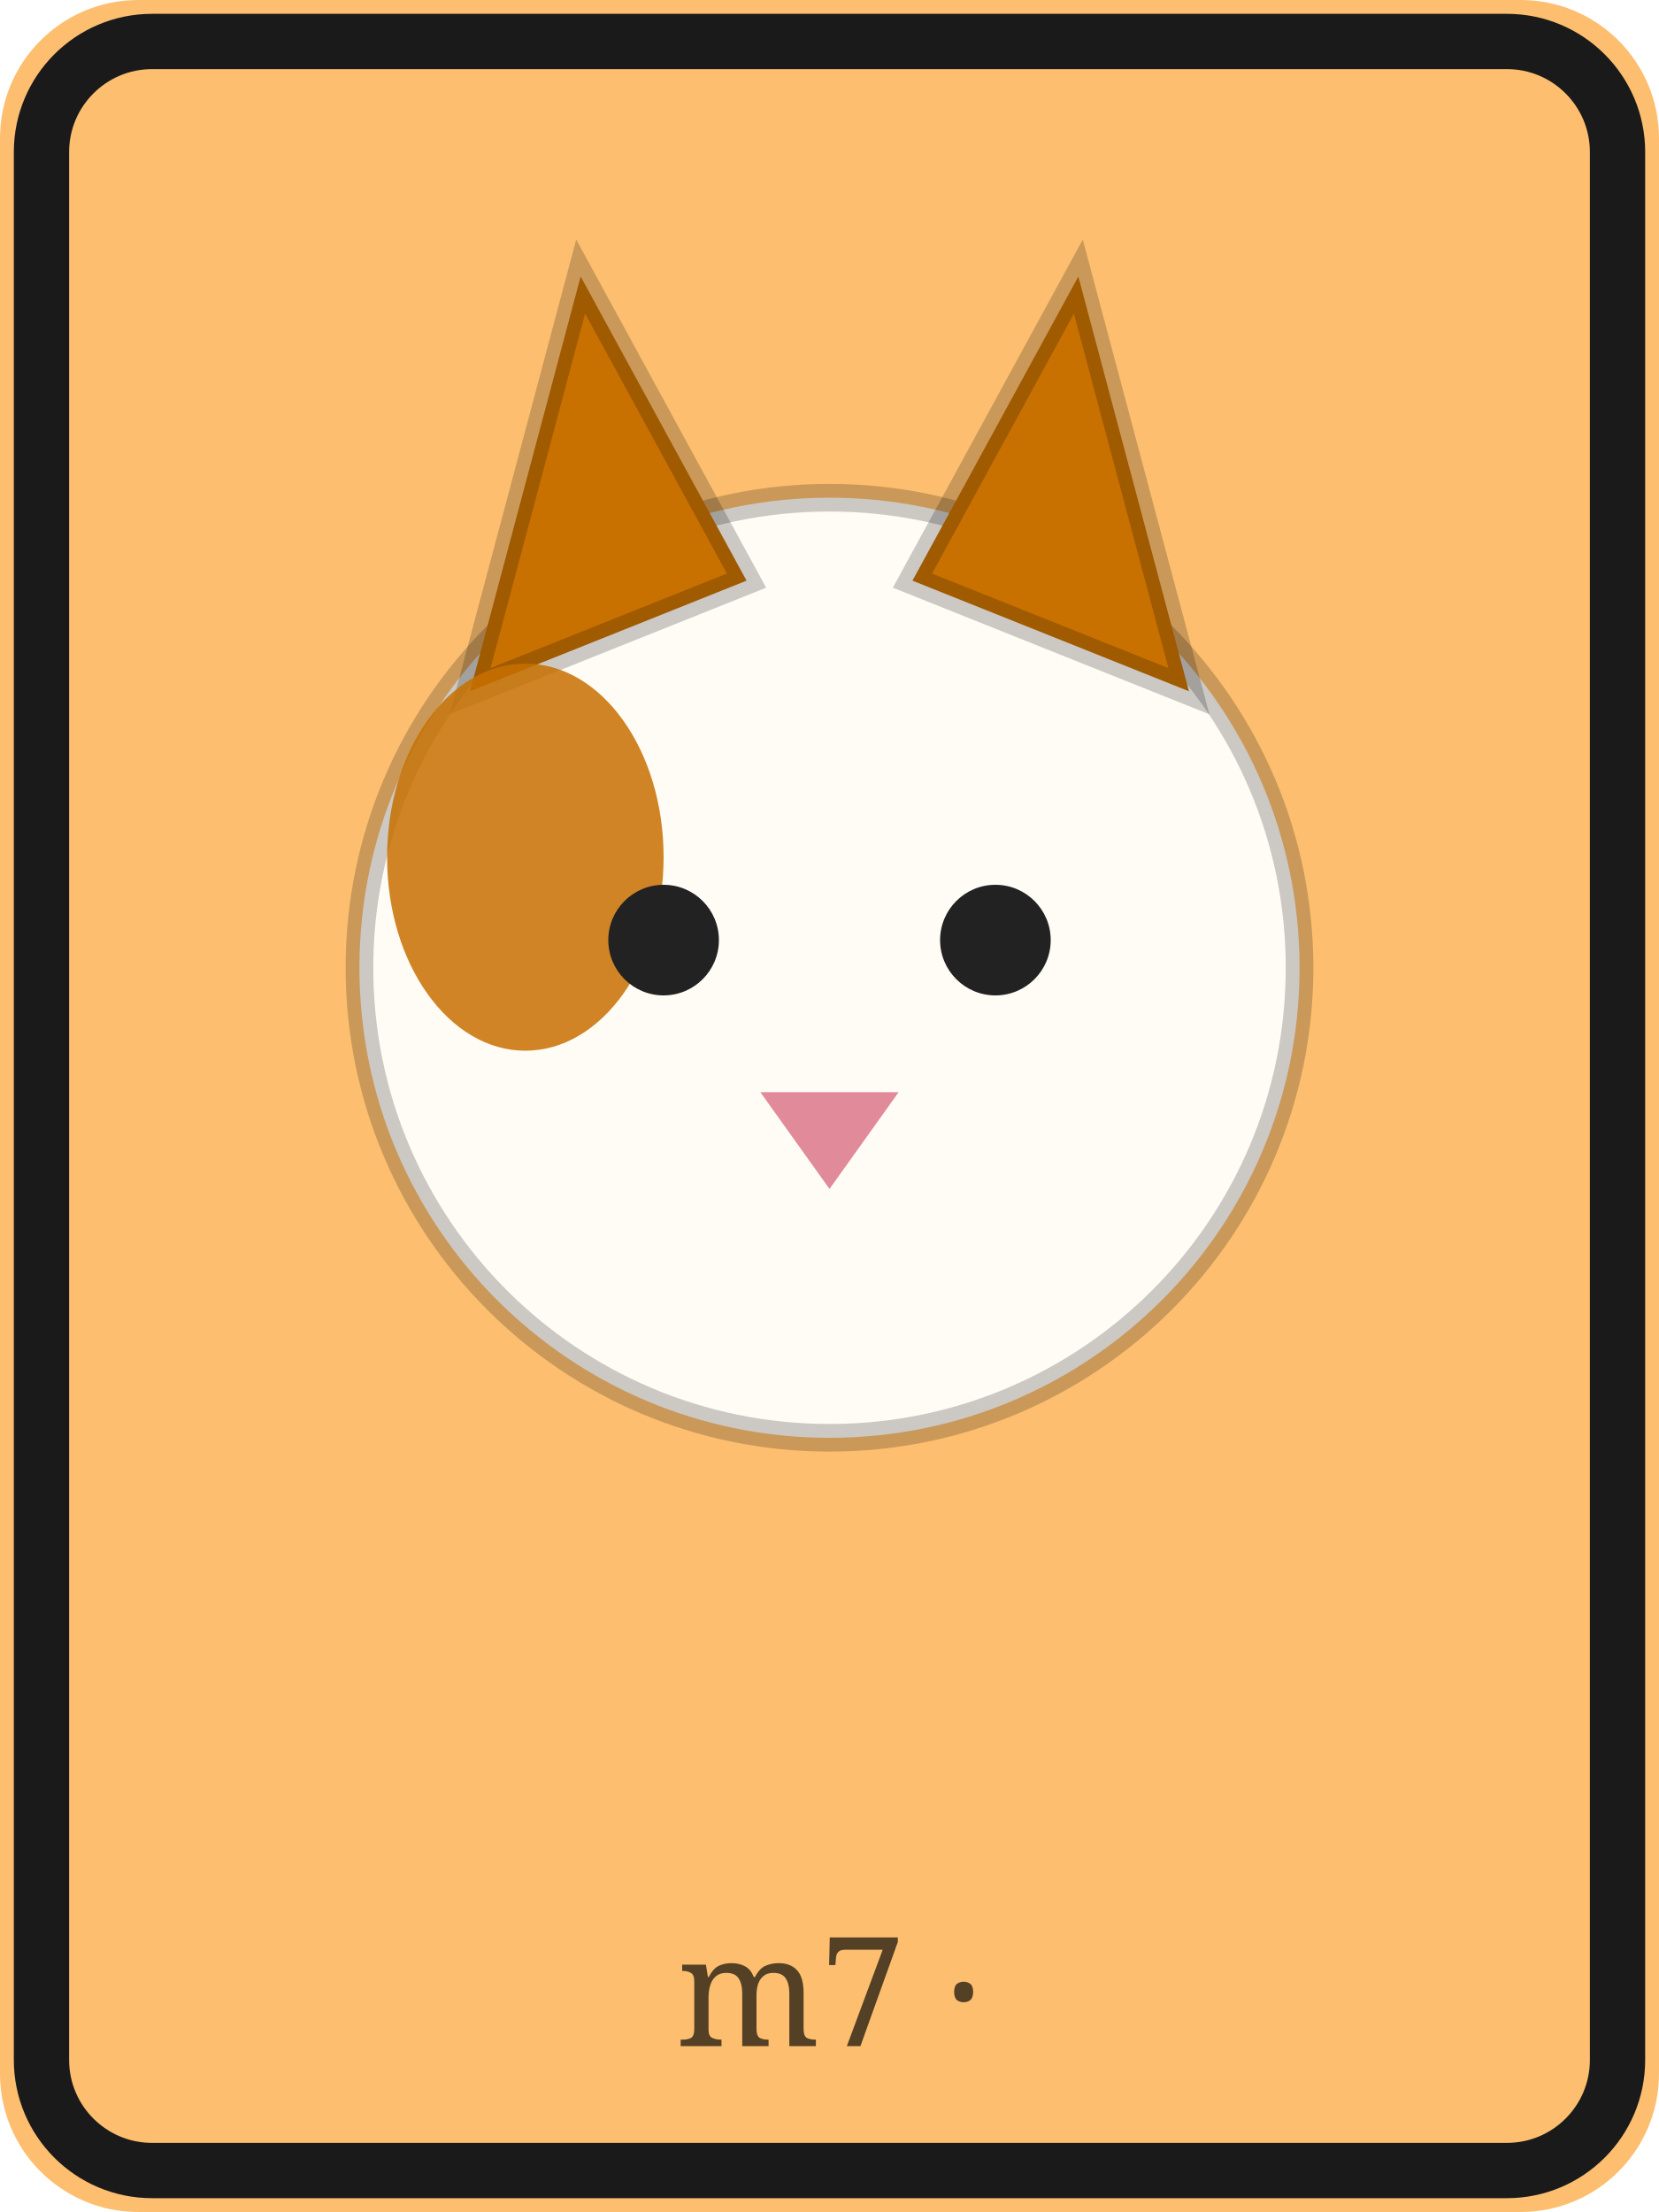
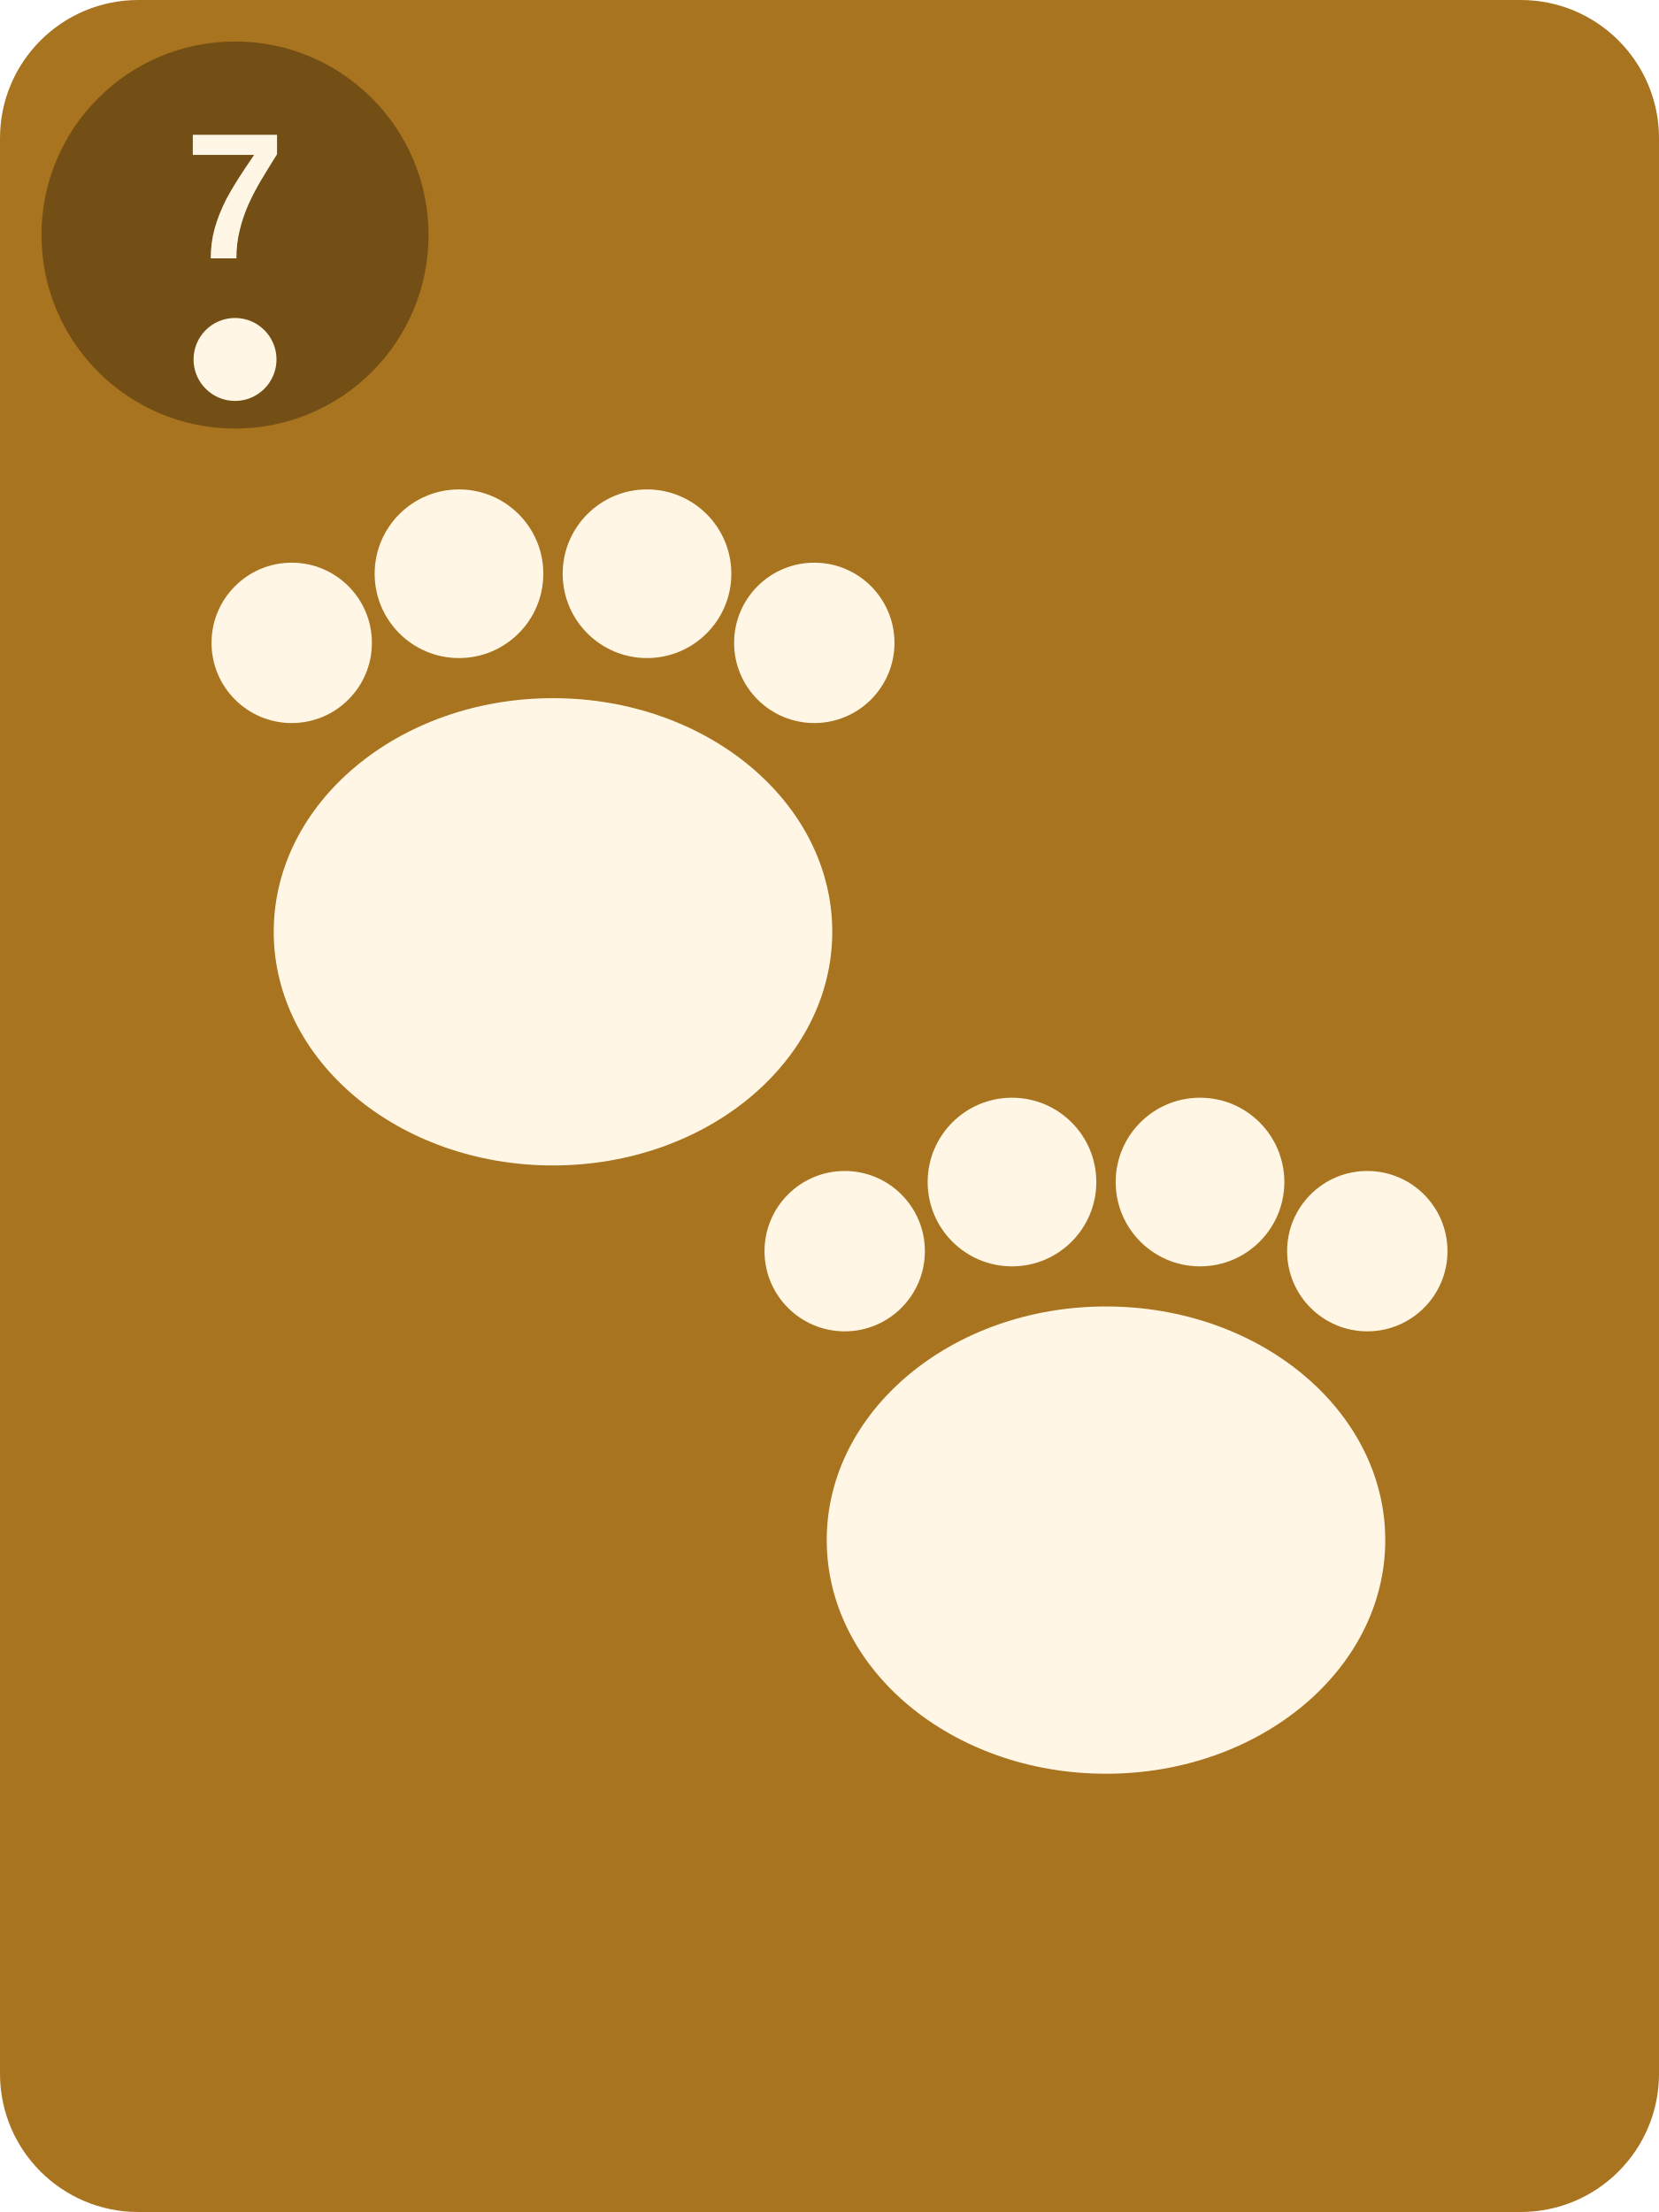
<svg xmlns="http://www.w3.org/2000/svg" viewBox="0 0 120 160">
-   <rect width="120" height="160" rx="10" fill="#FDBF6F" />
-   <rect x="3" y="3" width="114" height="154" rx="8" fill="none" stroke="#1a1a1a" stroke-width="4" />
-   <circle cx="60" cy="70" r="34" fill="#ffffffee" stroke="#00000033" stroke-width="2" />
-   <polygon points="34,50 42,20 54,42" fill="#c87000" stroke="#00000033" stroke-width="2" />
-   <polygon points="86,50 78,20 66,42" fill="#c87000" stroke="#00000033" stroke-width="2" />
-   <ellipse cx="38" cy="62" rx="10" ry="14" fill="#c87000" opacity="0.85" />
-   <circle cx="48" cy="68" r="4" fill="#222" />
-   <circle cx="72" cy="68" r="4" fill="#222" />
-   <polygon points="60,86 55,79 65,79" fill="#e08a9a" />
-   <text x="60" y="148" font-family="Georgia,serif" font-size="11" fill="#000000aa" text-anchor="middle">m7 ·</text>
+   <rect width="120" height="160" rx="10" fill="#A9741F" />
+   <circle cx="21.1" cy="46.5" r="5.8" fill="#FFF6E5" />
+   <circle cx="33.2" cy="41.5" r="6.1" fill="#FFF6E5" />
+   <circle cx="46.8" cy="41.5" r="6.1" fill="#FFF6E5" />
+   <circle cx="58.9" cy="46.5" r="5.8" fill="#FFF6E5" />
+   <ellipse cx="40" cy="67.4" rx="20.2" ry="16.9" fill="#FFF6E5" />
+   <circle cx="61.1" cy="90.5" r="5.8" fill="#FFF6E5" />
+   <circle cx="73.2" cy="85.5" r="6.1" fill="#FFF6E5" />
+   <circle cx="86.8" cy="85.5" r="6.1" fill="#FFF6E5" />
+   <circle cx="98.9" cy="90.5" r="5.8" fill="#FFF6E5" />
+   <ellipse cx="80" cy="111.4" rx="20.2" ry="16.9" fill="#FFF6E5" />
+   <circle cx="17" cy="17" r="14" fill="black" fill-opacity="0.32" />
+   <text x="17" y="15" font-family="system-ui,Arial,sans-serif" font-size="13" font-weight="800" fill="#FFF6E5" text-anchor="middle" dominant-baseline="middle">7</text>
+   <g transform="translate(17,26)">
+     <circle r="3" fill="#FFF6E5" />
+   </g>
</svg>
